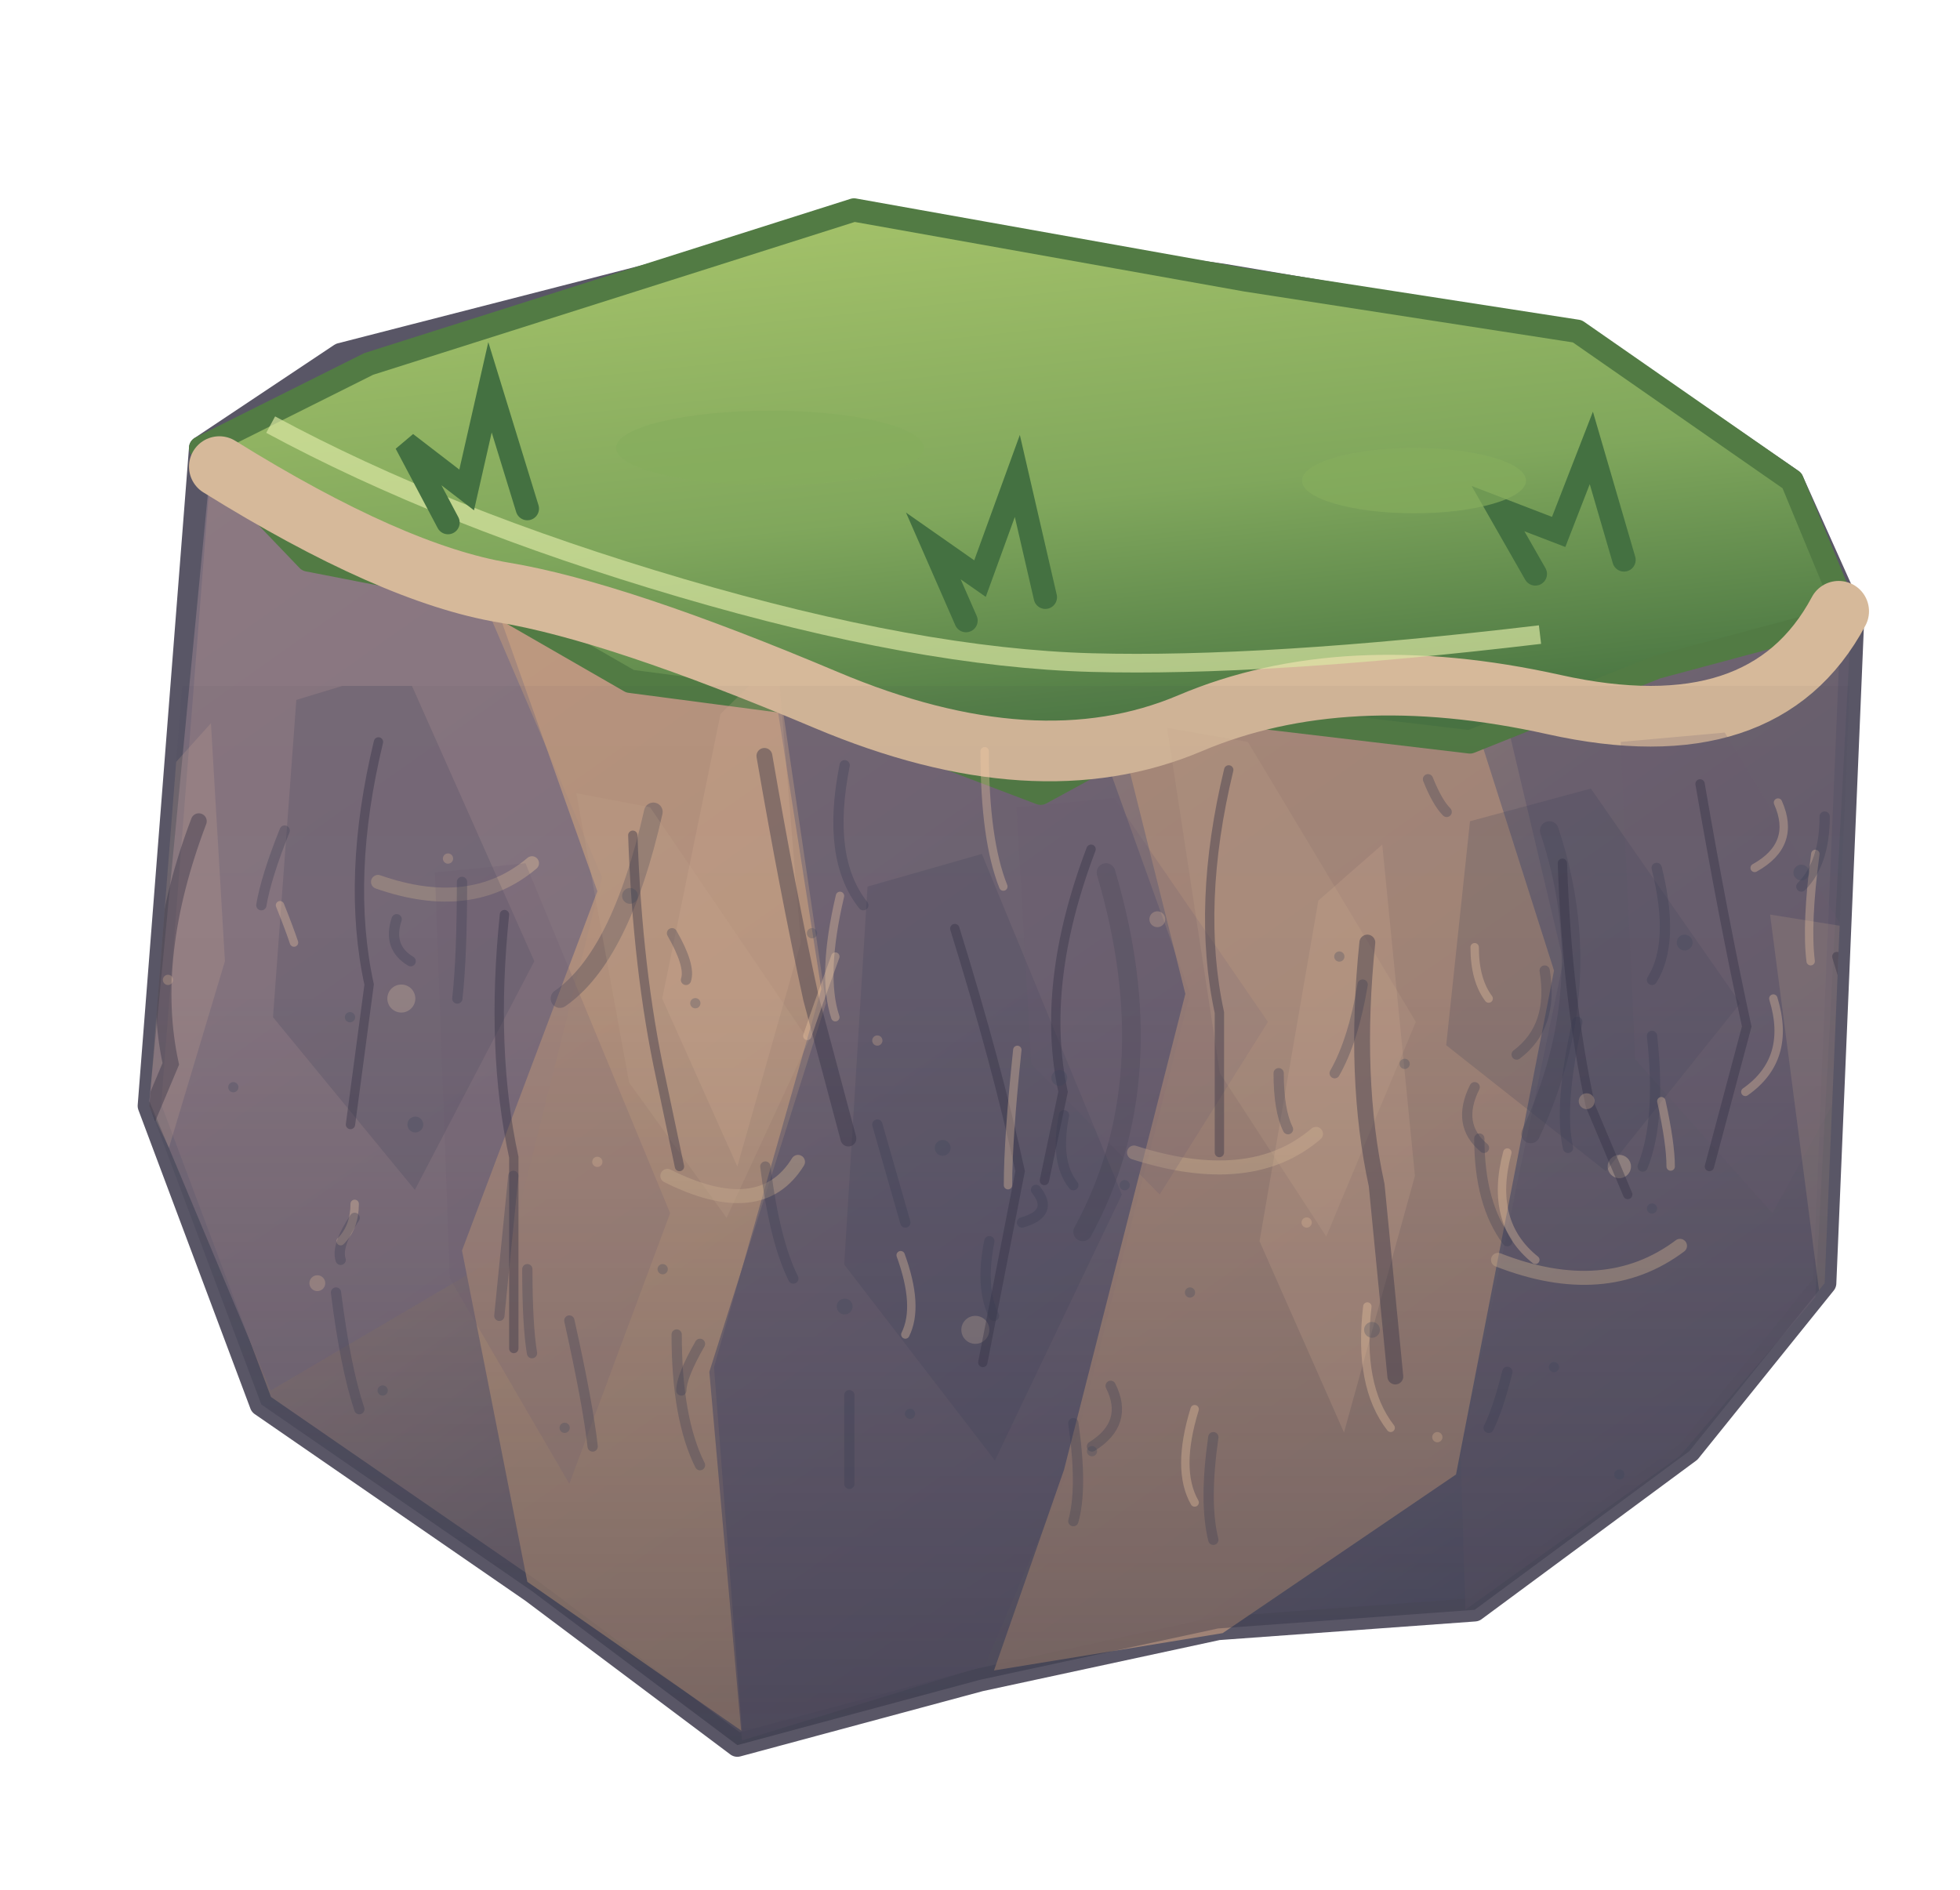
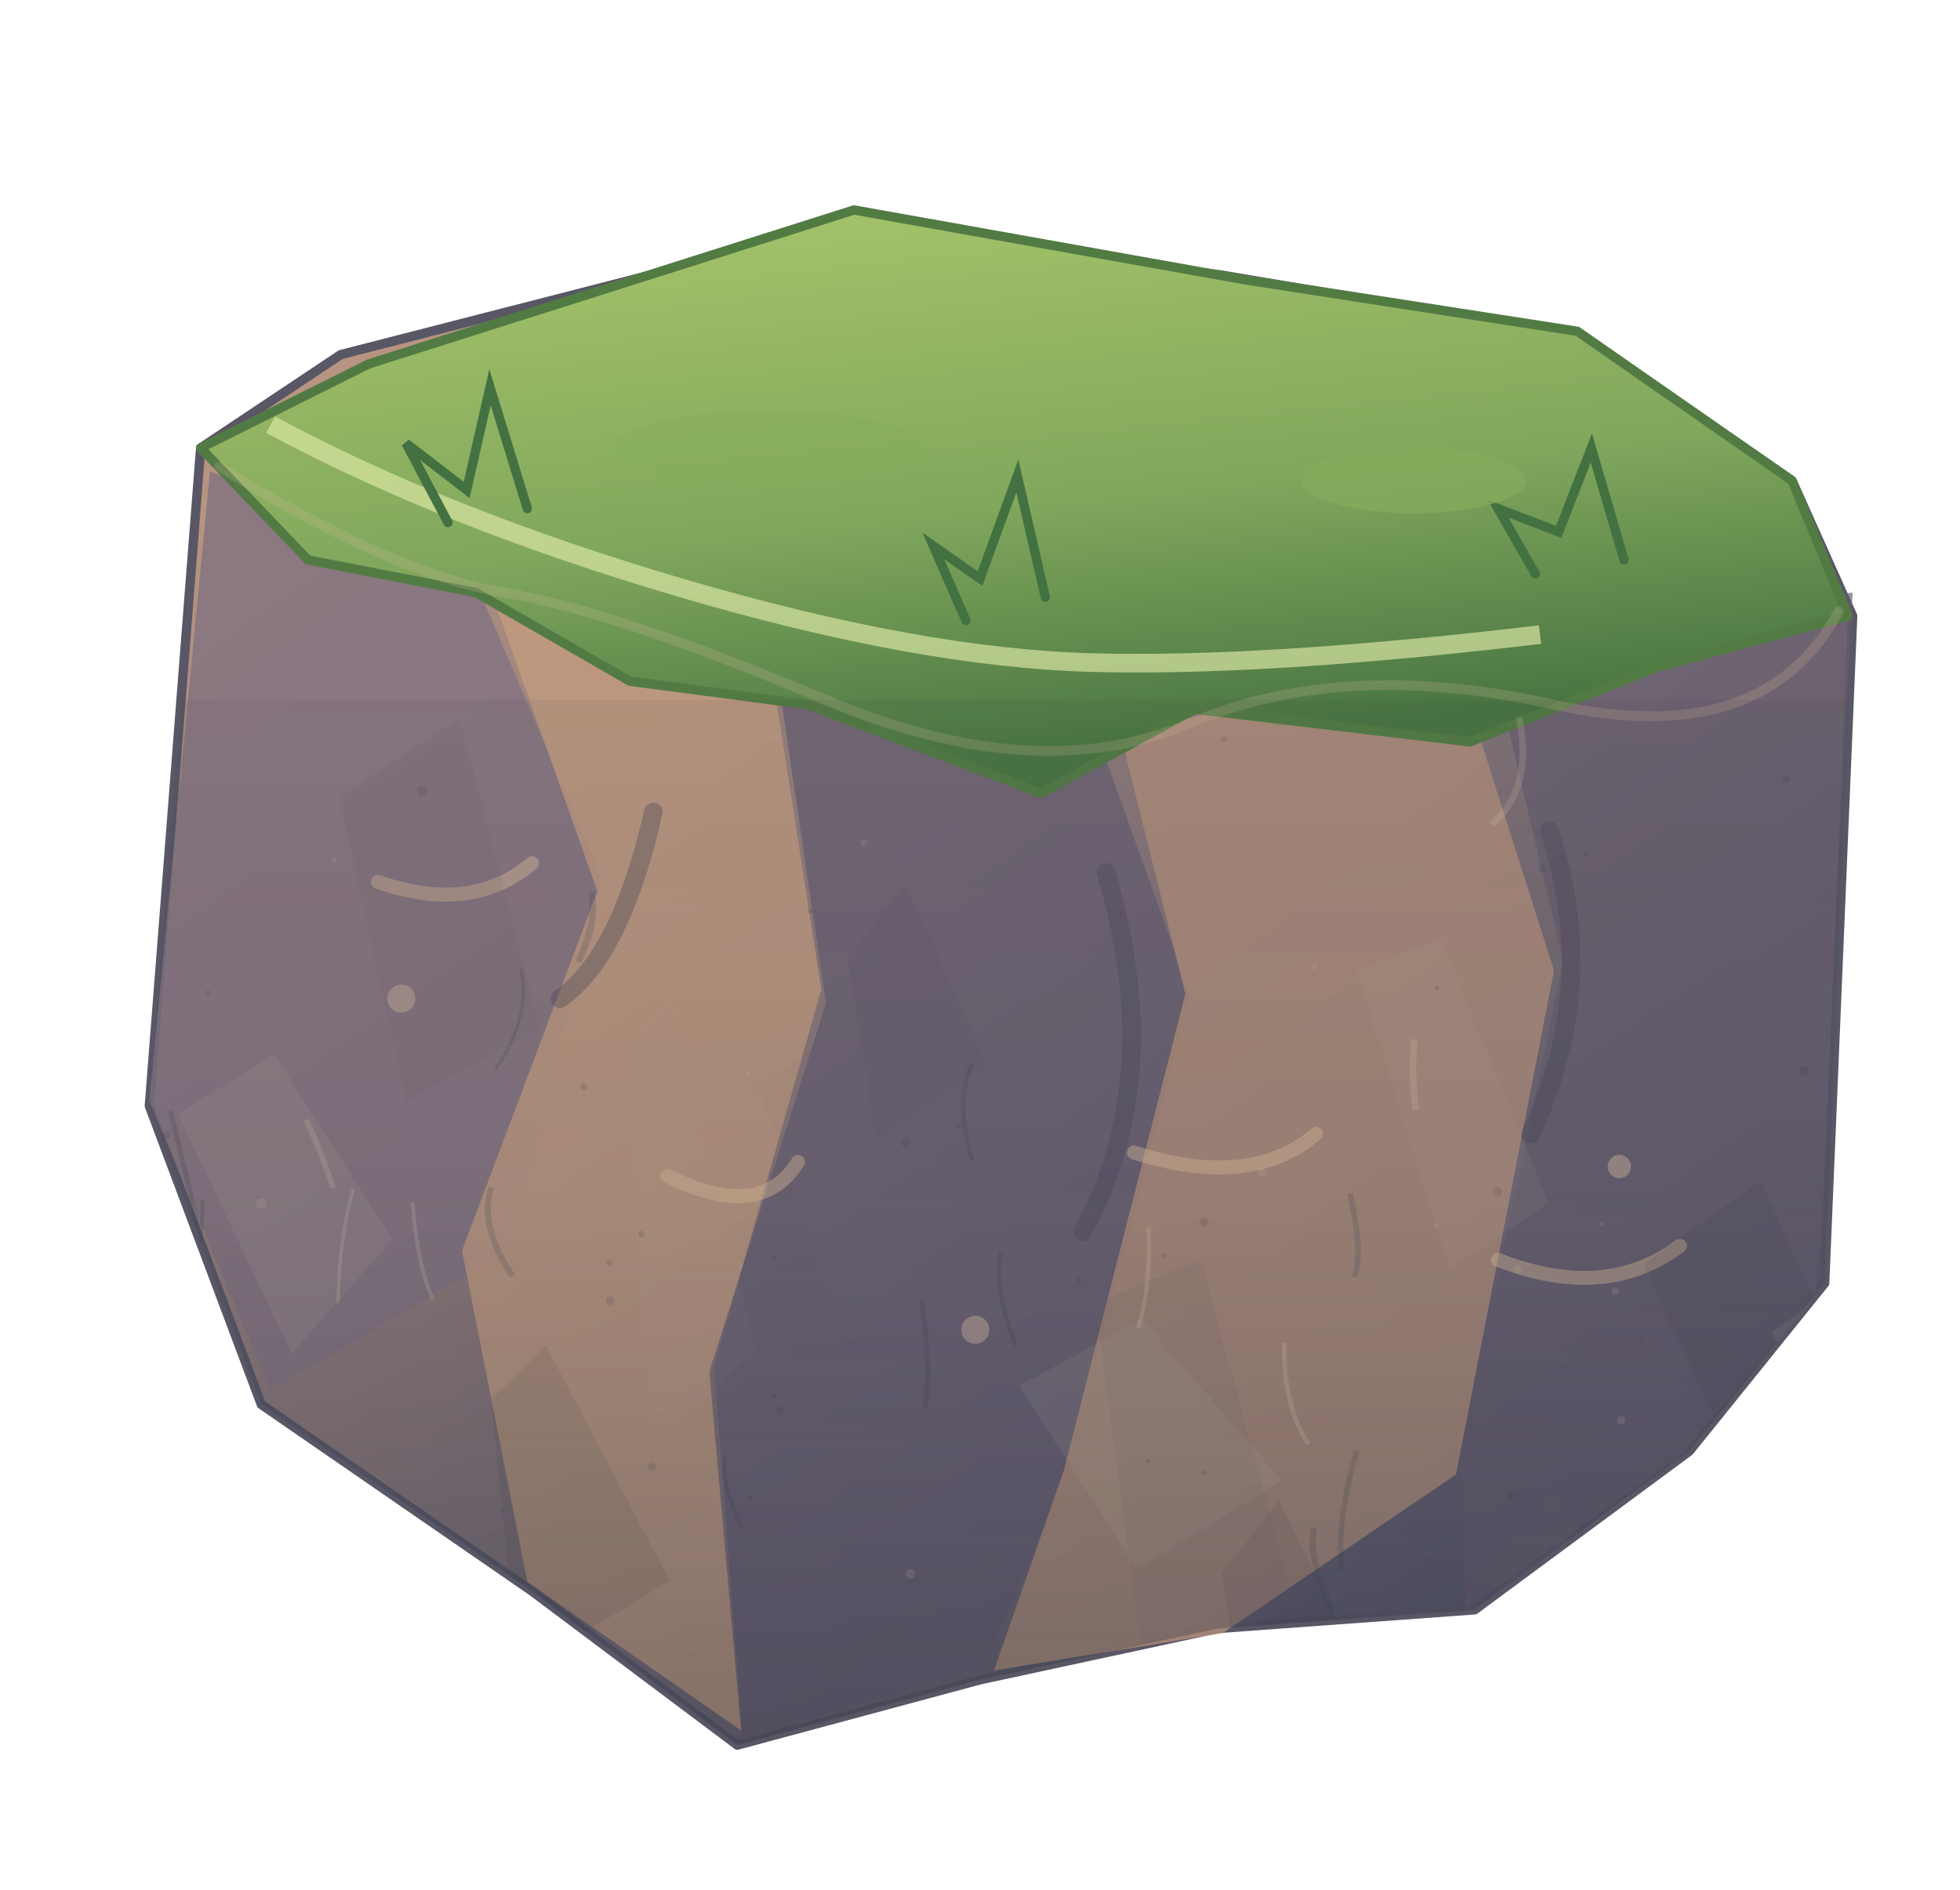
<svg xmlns="http://www.w3.org/2000/svg" viewBox="0 0 420 405">
  <defs>
    <linearGradient id="rock" x1="0" y1="0" x2=".8" y2="1">
      <stop stop-color="#c49d83" />
      <stop offset=".46" stop-color="#907b7b" />
      <stop offset="1" stop-color="#525269" />
    </linearGradient>
    <linearGradient id="green" x1="0" y1="0" x2=".3" y2="1">
      <stop stop-color="#abc76c" />
      <stop offset=".6" stop-color="#80a75c" />
      <stop offset="1" stop-color="#497542" />
    </linearGradient>
  </defs>
-   <path d="M43 96 73 76 182 48 262 59 339 72 384 103 397 132 391 275 362 311 316 345 261 349 210 360 158 374 114 341 56 301 32 237Z" fill="url(#rock)" stroke="#595666" stroke-width="5" stroke-linejoin="round" />
+   <path d="M43 96 73 76 182 48 262 59 339 72 384 103 397 132 391 275 362 311 316 345 261 349 210 360 158 374 114 341 56 301 32 237Z" fill="url(#rock)" stroke="#595666" stroke-width="2.0" stroke-linejoin="round" />
  <path d="M45 101 102 125 129 188 109 268 58 298 32 236Z" fill="#827381" opacity=".82" />
  <path d="M106 129 166 148 176 212 153 293 159 371 113 339 99 268 128 191Z" fill="#c49c80" opacity=".76" />
  <path d="M167 147 236 160 255 213 229 315 211 357 159 373 152 294 177 215Z" fill="#655d70" opacity=".7" />
  <path d="M240 157 312 142 333 208 312 316 262 350 213 358 228 315 254 213Z" fill="#b18f7b" opacity=".8" />
  <path d="M318 134 397 127 389 278 360 312 314 345 313 312 335 206Z" fill="#655c6d" opacity=".67" />
  <g fill="none" stroke="#dfbd99" stroke-width="3" opacity=".46" stroke-linecap="round">
    <path d="M81 189q20 7 33-4M143 252q20 10 28-3M243 247q25 8 39-4M321 270q23 9 39-3" />
  </g>
  <g stroke="#484657" stroke-width="4" opacity=".37" stroke-linecap="round" fill="none">
    <path d="M140 174q-7 31-20 40M237 187q13 44-5 77M332 178q11 33-4 65" />
  </g>
-   <path d="M43 96 79 78 183 45 267 60 338 71 384 103 396 132 355 143 315 159 256 152 223 170 173 151 135 146 102 127 66 120Z" fill="url(#green)" stroke="#527b44" stroke-width="5" stroke-linejoin="round" />
-   <path d="M47 100Q84 123 108 127T177 150T255 155T333 151T394 131" stroke="#d6b99a" stroke-width="13" fill="none" stroke-linecap="round" />
+   <path d="M43 96 79 78 183 45 267 60 338 71 384 103 396 132 355 143 315 159 256 152 223 170 173 151 135 146 102 127 66 120Z" fill="url(#green)" stroke="#527b44" stroke-width="2.0" stroke-linejoin="round" />
+   <path d="M47 100Q84 123 108 127T177 150T255 155T333 151T394 131" stroke="#d6b99a" stroke-width="2.1" opacity=".22" fill="none" stroke-linecap="round" />
  <path d="M58 91Q95 111 146 126T234 142T330 136" stroke="#dce7a4" stroke-width="4" opacity=".68" fill="none" />
-   <g fill="none" stroke="#447141" stroke-width="5" stroke-linecap="round">
+   <g fill="none" stroke="#447141" stroke-width="2.0" stroke-linecap="round">
    <path d="m96 112-9-17 13 10 5-22 8 26M207 133l-7-16 10 7 8-22 6 26M329 123l-8-14 13 5 7-18 7 24" />
  </g>
  <g fill="#86ad5d" opacity=".66">
    <ellipse cx="165" cy="96" rx="33" ry="8" />
    <ellipse cx="303" cy="103" rx="24" ry="7" />
  </g>
  <g fill="#e6c7ac" opacity=".42">
    <circle cx="86" cy="214" r="3" />
    <circle cx="209" cy="285" r="3" />
    <circle cx="347" cy="250" r="2.5" />
  </g>
  <defs>
    <clipPath id="v7-rock-silhouette">
      <path d="M43 96 73 76 182 48 262 59 339 72 384 103 397 132 391 275 362 311 316 345 261 349 210 360 158 374 114 341 56 301 32 237Z" />
    </clipPath>
    <clipPath id="v7-rock-face">
-       <rect x="0" y="147" width="420" height="237" />
+       <rect x="0" y="150" width="420" height="255" />
    </clipPath>
-     <linearGradient id="v7-occlusion" x1="0" y1="0" x2="0" y2="1">
-       <stop stop-color="#302e46" stop-opacity="0" />
-       <stop offset=".55" stop-color="#2f3245" stop-opacity=".06" />
-       <stop offset="1" stop-color="#252739" stop-opacity=".42" />
+     <linearGradient id="v8-rock-depth" x1="0" y1="0" x2="0" y2="1">
+       <stop stop-color="#353b44" stop-opacity="0" />
+       <stop offset=".63" stop-color="#273141" stop-opacity=".11" />
+       <stop offset="1" stop-color="#1b2432" stop-opacity=".34" />
    </linearGradient>
  </defs>
  <g clip-path="url(#v7-rock-silhouette)">
    <g clip-path="url(#v7-rock-face)">
-       <rect width="420" height="384" fill="url(#v7-occlusion)" />
+       <rect width="420" height="405" fill="url(#v8-rock-depth)" />
      <g>
-         <path d="M34.4 167l10.8 -12l3.0 51l-12.0 40l-14.3 -30Z" fill="#e0b89b" opacity="0.17" />
-         <path d="M63.5 150l23.0 -7l28.0 63l-25.6 49l-30.4 -37Z" fill="#383b53" opacity="0.2" />
-         <path d="M93.2 187l19.4 -2l31.0 75l-21.6 58l-25.6 -44Z" fill="#6b586e" opacity="0.2" />
-         <path d="M123.5 170l15.8 3l34.0 50l-17.6 38l-20.9 -29Z" fill="#c1a58a" opacity="0.2" />
-         <path d="M154.4 153l12.2 -12l5.0 61l-13.6 48l-16.1 -36Z" fill="#e0b89b" opacity="0.17" />
-         <path d="M185.9 190l24.5 -7l30.0 73l-27.2 57l-32.3 -42Z" fill="#383b53" opacity="0.2" />
-         <path d="M217.8 173l20.9 -2l33.0 48l-23.2 37l-27.5 -28Z" fill="#6b586e" opacity="0.2" />
-         <path d="M250.1 156l17.3 3l36.0 60l-19.2 46l-22.8 -35Z" fill="#c1a58a" opacity="0.2" />
-         <path d="M282.5 193l13.7 -12l7.0 71l-15.2 55l-18.1 -41Z" fill="#e0b89b" opacity="0.17" />
-         <path d="M315.0 176l25.9 -7l32.0 46l-28.8 36l-34.2 -27Z" fill="#383b53" opacity="0.2" />
-         <path d="M347.3 159l22.3 -2l35.0 58l-24.8 45l-29.4 -33Z" fill="#6b586e" opacity="0.2" />
-         <path d="M379.3 196l18.7 3l38.0 69l-20.8 54l-24.7 -40Z" fill="#c1a58a" opacity="0.2" />
+         <path d="M13.5 269.1l21.8 -6.0 20.7 47.8 -29.3 28.0Z" fill="#272f40" opacity="0.06" />
+         <path d="M38.1 238.7l20.7 -12.7 25.3 39.6 -21.6 24.5Z" fill="#a99d91" opacity="0.14" />
+         <path d="M72.7 170.8l25.7 -16.9 17.4 66.7 -28.8 15.4Z" fill="#635f67" opacity="0.13" />
+         <path d="M105.2 300.0l11.8 -11.7 26.5 50.5 -32.4 19.6Z" fill="#272f40" opacity="0.10" />
+         <path d="M133.6 224.7l10.1 -10.4 18.1 74.8 -22.3 23.1Z" fill="#a99d91" opacity="0.05" />
+         <path d="M162.3 232.6l23.0 -14.7 20.7 44.6 -23.8 25.3Z" fill="#635f67" opacity="0.06" />
+         <path d="M181.6 205.4l12.4 -16.0 17.4 38.4 -23.7 16.1Z" fill="#272f40" opacity="0.05" />
+         <path d="M218.4 297.0l26.3 -14.3 29.9 34.5 -31.0 19.1Z" fill="#a99d91" opacity="0.14" />
+         <path d="M234.6 279.2l22.7 -9.4 19.7 73.0 -30.9 21.4Z" fill="#635f67" opacity="0.15" />
+         <path d="M261.8 337.2l12.3 -15.7 28.6 58.9 -30.3 25.2Z" fill="#272f40" opacity="0.09" />
+         <path d="M290.6 207.8l18.3 -6.5 22.9 56.5 -21.1 14.2Z" fill="#a99d91" opacity="0.11" />
+         <path d="M319.0 336.8l14.1 -17.1 22.7 36.7 -22.4 26.5Z" fill="#635f67" opacity="0.11" />
+         <path d="M352.2 270.9l25.1 -17.8 28.3 62.5 -21.1 26.3Z" fill="#272f40" opacity="0.10" />
+         <path d="M379.6 285.5l18.2 -12.8 29.6 38.1 -22.1 25.5Z" fill="#a99d91" opacity="0.13" />
+         <path d="M402.3 274.2l24.8 -15.6 26.1 46.6 -27.8 15.2Z" fill="#635f67" opacity="0.08" />
      </g>
      <g>
-         <path d="M42.6 176q-11 29 -6 52l-8 19" fill="none" stroke="#323044" stroke-width="3.4" stroke-linecap="round" opacity=".40" />
-         <path d="M81.1 159q-7 29 -2 52l-4 30" fill="none" stroke="#323044" stroke-width="2" stroke-linecap="round" opacity=".40" />
-         <path d="M108.1 196q-3 29 2 52l0 41" fill="none" stroke="#323044" stroke-width="2" stroke-linecap="round" opacity=".40" />
-         <path d="M135.6 179q1 29 6 52l4 19" fill="none" stroke="#323044" stroke-width="2" stroke-linecap="round" opacity=".40" />
-         <path d="M163.8 162q5 29 10 52l8 30" fill="none" stroke="#323044" stroke-width="3.4" stroke-linecap="round" opacity=".40" />
-         <path d="M204.6 199q9 29 14 52l-8 41" fill="none" stroke="#323044" stroke-width="2" stroke-linecap="round" opacity=".40" />
-         <path d="M233.8 182q-11 29 -6 52l-4 19" fill="none" stroke="#323044" stroke-width="2" stroke-linecap="round" opacity=".40" />
-         <path d="M263.3 165q-7 29 -2 52l0 30" fill="none" stroke="#323044" stroke-width="2" stroke-linecap="round" opacity=".40" />
-         <path d="M293.0 202q-3 29 2 52l4 41" fill="none" stroke="#323044" stroke-width="3.4" stroke-linecap="round" opacity=".40" />
-         <path d="M334.8 185q1 29 6 52l8 19" fill="none" stroke="#323044" stroke-width="2" stroke-linecap="round" opacity=".40" />
-         <path d="M364.3 168q5 29 10 52l-8 30" fill="none" stroke="#323044" stroke-width="2" stroke-linecap="round" opacity=".40" />
-         <path d="M393.6 205q9 29 14 52l-4 41" fill="none" stroke="#323044" stroke-width="2" stroke-linecap="round" opacity=".40" />
+         <path d="M114.2 345.6q1.5 15.8 1.1 22.2" stroke="#d4c3a9" stroke-width="1.5" opacity=".19" fill="none" />
+         <path d="M214.4 268.5q-1.5 8.2 3.4 20.0" stroke="#313c4b" stroke-width="0.9" opacity=".19" fill="none" />
+         <path d="M70.0 354.9q1.7 12.1 2.8 14.2" stroke="#313c4b" stroke-width="1.2" opacity=".19" fill="none" />
+         <path d="M133.5 390.2q-0.6 9.6 -0.4 18.6" stroke="#d4c3a9" stroke-width="0.8" opacity=".19" fill="none" />
+         <path d="M22.9 212.0q0.3 14.2 -3.5 22.2" stroke="#313c4b" stroke-width="0.8" opacity=".19" fill="none" />
+         <path d="M105.3 254.5q-2.8 7.9 4.5 19.0" stroke="#313c4b" stroke-width="1.3" opacity=".19" fill="none" />
+         <path d="M246.1 263.0q0.6 12.5 -2.2 21.6" stroke="#d4c3a9" stroke-width="0.9" opacity=".19" fill="none" />
+         <path d="M279.1 348.8q-2.7 6.6 -4.9 17.4" stroke="#313c4b" stroke-width="1.4" opacity=".19" fill="none" />
+         <path d="M197.4 278.8q2.2 13.5 0.8 22.9" stroke="#313c4b" stroke-width="1.1" opacity=".19" fill="none" />
+         <path d="M325.5 153.7q3.2 15.3 -5.9 23.0" stroke="#d4c3a9" stroke-width="1.4" opacity=".19" fill="none" />
+         <path d="M106.2 354.2q0.8 9.8 -4.1 15.0" stroke="#313c4b" stroke-width="0.7" opacity=".19" fill="none" />
+         <path d="M281.6 327.4q-1.5 6.0 3.9 18.0" stroke="#313c4b" stroke-width="1.3" opacity=".19" fill="none" />
+         <path d="M88.4 257.7q1.1 14.2 4.5 20.9" stroke="#d4c3a9" stroke-width="0.8" opacity=".19" fill="none" />
+         <path d="M43.4 257.3q0.1 9.3 -3.6 25.8" stroke="#313c4b" stroke-width="0.9" opacity=".19" fill="none" />
+         <path d="M68.5 379.0q-0.1 7.1 1.5 24.4" stroke="#313c4b" stroke-width="1.2" opacity=".19" fill="none" />
+         <path d="M275.2 287.8q-0.3 13.4 5.2 21.7" stroke="#d4c3a9" stroke-width="1.0" opacity=".19" fill="none" />
+         <path d="M178.4 380.0q-0.7 9.7 1.6 16.1" stroke="#313c4b" stroke-width="1.4" opacity=".19" fill="none" />
+         <path d="M111.6 207.6q2.4 10.0 -5.4 21.5" stroke="#313c4b" stroke-width="0.7" opacity=".19" fill="none" />
+         <path d="M303.1 222.7q-0.8 7.3 0.3 15.1" stroke="#d4c3a9" stroke-width="1.4" opacity=".19" fill="none" />
+         <path d="M329.0 374.0q4.0 11.3 -4.4 20.1" stroke="#313c4b" stroke-width="0.9" opacity=".19" fill="none" />
+         <path d="M126.8 191.2q1.1 7.2 -2.9 14.9" stroke="#313c4b" stroke-width="1.4" opacity=".19" fill="none" />
+         <path d="M4.8 268.2q0.3 14.0 2.8 22.5" stroke="#d4c3a9" stroke-width="0.7" opacity=".19" fill="none" />
+         <path d="M289.3 255.7q2.9 13.2 0.9 18.0" stroke="#313c4b" stroke-width="1.2" opacity=".19" fill="none" />
+         <path d="M396.7 240.0q2.5 7.9 5.2 21.6" stroke="#313c4b" stroke-width="1.2" opacity=".19" fill="none" />
+         <path d="M65.5 240.0q2.7 5.1 5.9 14.6" stroke="#d4c3a9" stroke-width="1.2" opacity=".19" fill="none" />
+         <path d="M155.3 312.1q-0.8 6.0 3.8 15.6" stroke="#313c4b" stroke-width="0.9" opacity=".19" fill="none" />
+         <path d="M36.5 238.0q3.7 14.7 5.9 25.2" stroke="#313c4b" stroke-width="1.1" opacity=".19" fill="none" />
+         <path d="M14.8 242.7q1.3 15.9 -4.9 22.6" stroke="#d4c3a9" stroke-width="1.3" opacity=".19" fill="none" />
+         <path d="M208.3 228.0q-3.8 7.5 0.0 20.7" stroke="#313c4b" stroke-width="1.0" opacity=".19" fill="none" />
+         <path d="M411.1 380.4q-2.9 6.8 0.2 23.2" stroke="#313c4b" stroke-width="1.0" opacity=".19" fill="none" />
+         <path d="M75.7 254.8q-2.9 9.9 -3.3 24.5" stroke="#d4c3a9" stroke-width="0.7" opacity=".19" fill="none" />
+         <path d="M290.7 311.0q-4.4 15.2 -3.2 25.8" stroke="#313c4b" stroke-width="1.2" opacity=".19" fill="none" />
      </g>
      <g>
-         <path d="M179 205q-4 11 -6 17" stroke="#f8d0a8" stroke-width="1.8" opacity="0.32" fill="none" stroke-linecap="round" />
-         <path d="M110 252q-2 20 -3 30" stroke="#363a50" stroke-width="2.2" opacity="0.31" fill="none" stroke-linecap="round" />
-         <path d="M182 299q0 12 0 19" stroke="#363a50" stroke-width="2.2" opacity="0.31" fill="none" stroke-linecap="round" />
-         <path d="M60 194q2 5 3 8" stroke="#f8d0a8" stroke-width="1.8" opacity="0.32" fill="none" stroke-linecap="round" />
-         <path d="M188 241q4 14 6 21" stroke="#363a50" stroke-width="2.2" opacity="0.31" fill="none" stroke-linecap="round" />
-         <path d="M150 288q-4 7 -4 10" stroke="#363a50" stroke-width="2.2" opacity="0.31" fill="none" stroke-linecap="round" />
-         <path d="M389 183q-2 15 -1 23" stroke="#f8d0a8" stroke-width="1.8" opacity="0.32" fill="none" stroke-linecap="round" />
-         <path d="M274 230q0 8 2 12" stroke="#363a50" stroke-width="2.2" opacity="0.31" fill="none" stroke-linecap="round" />
-         <path d="M72 277q2 16 5 25" stroke="#363a50" stroke-width="2.2" opacity="0.31" fill="none" stroke-linecap="round" />
-         <path d="M381 172q4 9 -5 14" stroke="#f8d0a8" stroke-width="1.8" opacity="0.32" fill="none" stroke-linecap="round" />
-         <path d="M338 219q-4 18 -2 27" stroke="#363a50" stroke-width="2.2" opacity="0.31" fill="none" stroke-linecap="round" />
-         <path d="M212 266q-2 10 1 16" stroke="#363a50" stroke-width="2.2" opacity="0.31" fill="none" stroke-linecap="round" />
-         <path d="M211 161q0 19 4 29" stroke="#f8d0a8" stroke-width="1.8" opacity="0.32" fill="none" stroke-linecap="round" />
-         <path d="M331 208q2 12 -6 18" stroke="#363a50" stroke-width="2.2" opacity="0.31" fill="none" stroke-linecap="round" />
-         <path d="M222 255q4 5 -3 7" stroke="#363a50" stroke-width="2.2" opacity="0.31" fill="none" stroke-linecap="round" />
-         <path d="M256 302q-4 13 0 20" stroke="#f8d0a8" stroke-width="1.8" opacity="0.32" fill="none" stroke-linecap="round" />
-         <path d="M85 197q-2 6 3 9" stroke="#363a50" stroke-width="2.2" opacity="0.31" fill="none" stroke-linecap="round" />
-         <path d="M317 244q0 14 6 22" stroke="#363a50" stroke-width="2.2" opacity="0.31" fill="none" stroke-linecap="round" />
-         <path d="M40 291q2 7 -4 11" stroke="#f8d0a8" stroke-width="1.8" opacity="0.32" fill="none" stroke-linecap="round" />
-         <path d="M355 186q4 16 -1 24" stroke="#363a50" stroke-width="2.2" opacity="0.31" fill="none" stroke-linecap="round" />
-         <path d="M316 233q-4 8 2 13" stroke="#363a50" stroke-width="2.2" opacity="0.31" fill="none" stroke-linecap="round" />
-         <path d="M293 280q-2 17 5 26" stroke="#f8d0a8" stroke-width="1.8" opacity="0.32" fill="none" stroke-linecap="round" />
-         <path d="M391 175q0 10 -5 15" stroke="#363a50" stroke-width="2.2" opacity="0.31" fill="none" stroke-linecap="round" />
-         <path d="M354 222q2 18 -2 28" stroke="#363a50" stroke-width="2.2" opacity="0.31" fill="none" stroke-linecap="round" />
-         <path d="M193 269q4 11 1 17" stroke="#f8d0a8" stroke-width="1.8" opacity="0.32" fill="none" stroke-linecap="round" />
-         <path d="M181 164q-4 20 4 30" stroke="#363a50" stroke-width="2.2" opacity="0.31" fill="none" stroke-linecap="round" />
-         <path d="M292 211q-2 12 -6 19" stroke="#363a50" stroke-width="2.2" opacity="0.31" fill="none" stroke-linecap="round" />
-         <path d="M76 258q0 5 -3 8" stroke="#f8d0a8" stroke-width="1.8" opacity="0.32" fill="none" stroke-linecap="round" />
-         <path d="M230 305q2 14 0 21" stroke="#363a50" stroke-width="2.2" opacity="0.31" fill="none" stroke-linecap="round" />
-         <path d="M144 200q4 7 3 10" stroke="#363a50" stroke-width="2.2" opacity="0.31" fill="none" stroke-linecap="round" />
-         <path d="M323 247q-4 15 6 23" stroke="#f8d0a8" stroke-width="1.8" opacity="0.32" fill="none" stroke-linecap="round" />
-         <path d="M323 294q-2 8 -4 12" stroke="#363a50" stroke-width="2.2" opacity="0.31" fill="none" stroke-linecap="round" />
-         <path d="M99 189q0 16 -1 25" stroke="#363a50" stroke-width="2.2" opacity="0.31" fill="none" stroke-linecap="round" />
-         <path d="M356 236q2 9 2 14" stroke="#f8d0a8" stroke-width="1.8" opacity="0.32" fill="none" stroke-linecap="round" />
-         <path d="M122 283q4 18 5 27" stroke="#363a50" stroke-width="2.2" opacity="0.31" fill="none" stroke-linecap="round" />
-         <path d="M61 178q-4 10 -5 16" stroke="#363a50" stroke-width="2.2" opacity="0.31" fill="none" stroke-linecap="round" />
-         <path d="M218 225q-2 19 -2 29" stroke="#f8d0a8" stroke-width="1.8" opacity="0.32" fill="none" stroke-linecap="round" />
-         <path d="M113 272q0 12 1 18" stroke="#363a50" stroke-width="2.2" opacity="0.31" fill="none" stroke-linecap="round" />
-         <path d="M306 167q2 5 4 7" stroke="#363a50" stroke-width="2.2" opacity="0.31" fill="none" stroke-linecap="round" />
-         <path d="M380 214q4 13 -6 20" stroke="#f8d0a8" stroke-width="1.8" opacity="0.32" fill="none" stroke-linecap="round" />
-         <path d="M76 261q-4 6 -3 9" stroke="#363a50" stroke-width="2.2" opacity="0.31" fill="none" stroke-linecap="round" />
-         <path d="M260 308q-2 14 0 22" stroke="#363a50" stroke-width="2.2" opacity="0.31" fill="none" stroke-linecap="round" />
-         <path d="M316 203q0 7 3 11" stroke="#f8d0a8" stroke-width="1.8" opacity="0.32" fill="none" stroke-linecap="round" />
-         <path d="M164 250q2 16 6 24" stroke="#363a50" stroke-width="2.2" opacity="0.31" fill="none" stroke-linecap="round" />
-         <path d="M238 297q4 8 -4 13" stroke="#363a50" stroke-width="2.2" opacity="0.31" fill="none" stroke-linecap="round" />
-         <path d="M180 192q-4 17 -1 26" stroke="#f8d0a8" stroke-width="1.8" opacity="0.32" fill="none" stroke-linecap="round" />
-         <path d="M228 239q-2 10 2 15" stroke="#363a50" stroke-width="2.2" opacity="0.31" fill="none" stroke-linecap="round" />
-         <path d="M145 286q0 18 5 28" stroke="#363a50" stroke-width="2.2" opacity="0.31" fill="none" stroke-linecap="round" />
-       </g>
-       <g>
-         <circle cx="68" cy="275" r="1.7" fill="#e5bd99" opacity=".28" />
-         <circle cx="121" cy="306" r="1.1" fill="#3b4659" opacity=".28" />
-         <circle cx="174" cy="200" r="1.1" fill="#3b4659" opacity=".28" />
-         <circle cx="227" cy="231" r="1.7" fill="#3b4659" opacity=".28" />
-         <circle cx="280" cy="262" r="1.1" fill="#e5bd99" opacity=".28" />
-         <circle cx="333" cy="293" r="1.1" fill="#3b4659" opacity=".28" />
-         <circle cx="386" cy="187" r="1.7" fill="#3b4659" opacity=".28" />
-         <circle cx="75" cy="218" r="1.1" fill="#3b4659" opacity=".28" />
-         <circle cx="128" cy="249" r="1.1" fill="#e5bd99" opacity=".28" />
-         <circle cx="181" cy="280" r="1.7" fill="#3b4659" opacity=".28" />
-         <circle cx="234" cy="311" r="1.1" fill="#3b4659" opacity=".28" />
-         <circle cx="287" cy="205" r="1.1" fill="#3b4659" opacity=".28" />
-         <circle cx="340" cy="236" r="1.7" fill="#e5bd99" opacity=".28" />
-         <circle cx="393" cy="267" r="1.1" fill="#3b4659" opacity=".28" />
-         <circle cx="82" cy="298" r="1.1" fill="#3b4659" opacity=".28" />
-         <circle cx="135" cy="192" r="1.7" fill="#3b4659" opacity=".28" />
-         <circle cx="188" cy="223" r="1.1" fill="#e5bd99" opacity=".28" />
-         <circle cx="241" cy="254" r="1.1" fill="#3b4659" opacity=".28" />
-         <circle cx="294" cy="285" r="1.7" fill="#3b4659" opacity=".28" />
-         <circle cx="347" cy="316" r="1.1" fill="#3b4659" opacity=".28" />
-         <circle cx="36" cy="210" r="1.1" fill="#e5bd99" opacity=".28" />
-         <circle cx="89" cy="241" r="1.7" fill="#3b4659" opacity=".28" />
-         <circle cx="142" cy="272" r="1.1" fill="#3b4659" opacity=".28" />
-         <circle cx="195" cy="303" r="1.1" fill="#3b4659" opacity=".28" />
-         <circle cx="248" cy="197" r="1.7" fill="#e5bd99" opacity=".28" />
-         <circle cx="301" cy="228" r="1.1" fill="#3b4659" opacity=".28" />
-         <circle cx="354" cy="259" r="1.1" fill="#3b4659" opacity=".28" />
-         <circle cx="43" cy="290" r="1.7" fill="#3b4659" opacity=".28" />
-         <circle cx="96" cy="184" r="1.1" fill="#e5bd99" opacity=".28" />
-         <circle cx="149" cy="215" r="1.1" fill="#3b4659" opacity=".28" />
-         <circle cx="202" cy="246" r="1.7" fill="#3b4659" opacity=".28" />
-         <circle cx="255" cy="277" r="1.1" fill="#3b4659" opacity=".28" />
-         <circle cx="308" cy="308" r="1.1" fill="#e5bd99" opacity=".28" />
-         <circle cx="361" cy="202" r="1.7" fill="#3b4659" opacity=".28" />
-         <circle cx="50" cy="233" r="1.1" fill="#3b4659" opacity=".28" />
+         <circle cx="343.2" cy="262.3" r="0.5" fill="#c5b6a4" opacity=".16" />
+         <circle cx="351.8" cy="286.9" r="0.5" fill="#303947" opacity=".16" />
+         <circle cx="205.5" cy="241.2" r="0.6" fill="#303947" opacity=".16" />
+         <circle cx="249.5" cy="269.0" r="0.6" fill="#303947" opacity=".16" />
+         <circle cx="25.2" cy="178.2" r="1.0" fill="#c5b6a4" opacity=".16" />
+         <circle cx="139.7" cy="314.4" r="0.9" fill="#303947" opacity=".16" />
+         <circle cx="351.1" cy="349.4" r="0.8" fill="#303947" opacity=".16" />
+         <circle cx="323.7" cy="320.6" r="0.8" fill="#303947" opacity=".16" />
+         <circle cx="307.6" cy="262.5" r="0.5" fill="#c5b6a4" opacity=".16" />
+         <circle cx="0.0" cy="173.9" r="0.8" fill="#303947" opacity=".16" />
+         <circle cx="243.2" cy="360.3" r="0.7" fill="#303947" opacity=".16" />
+         <circle cx="408.9" cy="172.0" r="0.8" fill="#303947" opacity=".16" />
+         <circle cx="271.0" cy="362.1" r="0.4" fill="#c5b6a4" opacity=".16" />
+         <circle cx="160.7" cy="321.0" r="0.5" fill="#303947" opacity=".16" />
+         <circle cx="90.4" cy="169.5" r="1.1" fill="#303947" opacity=".16" />
+         <circle cx="158.6" cy="400.5" r="0.8" fill="#303947" opacity=".16" />
+         <circle cx="185.1" cy="180.5" r="0.7" fill="#c5b6a4" opacity=".16" />
+         <circle cx="44.6" cy="212.8" r="0.6" fill="#303947" opacity=".16" />
+         <circle cx="307.9" cy="211.7" r="0.5" fill="#303947" opacity=".16" />
+         <circle cx="348.0" cy="400.5" r="0.4" fill="#303947" opacity=".16" />
+         <circle cx="325.2" cy="272.1" r="0.9" fill="#c5b6a4" opacity=".16" />
+         <circle cx="320.9" cy="255.4" r="1.0" fill="#303947" opacity=".16" />
+         <circle cx="130.6" cy="270.6" r="0.6" fill="#303947" opacity=".16" />
+         <circle cx="246.1" cy="313.1" r="0.5" fill="#303947" opacity=".16" />
+         <circle cx="160.3" cy="230.1" r="0.4" fill="#c5b6a4" opacity=".16" />
+         <circle cx="413.1" cy="156.4" r="0.7" fill="#303947" opacity=".16" />
+         <circle cx="5.5" cy="205.6" r="0.6" fill="#303947" opacity=".16" />
+         <circle cx="299.2" cy="378.1" r="1.1" fill="#303947" opacity=".16" />
+         <circle cx="346.1" cy="276.7" r="0.8" fill="#c5b6a4" opacity=".16" />
+         <circle cx="173.7" cy="195.3" r="0.6" fill="#303947" opacity=".16" />
+         <circle cx="382.7" cy="166.9" r="0.8" fill="#303947" opacity=".16" />
+         <circle cx="406.0" cy="301.7" r="0.5" fill="#303947" opacity=".16" />
+         <circle cx="405.1" cy="294.0" r="0.7" fill="#c5b6a4" opacity=".16" />
+         <circle cx="258.0" cy="261.9" r="1.0" fill="#303947" opacity=".16" />
+         <circle cx="125.1" cy="232.9" r="0.8" fill="#303947" opacity=".16" />
+         <circle cx="130.8" cy="278.8" r="0.9" fill="#303947" opacity=".16" />
+         <circle cx="195.1" cy="337.3" r="1.0" fill="#c5b6a4" opacity=".16" />
+         <circle cx="35.8" cy="243.2" r="0.9" fill="#303947" opacity=".16" />
+         <circle cx="386.5" cy="229.5" r="1.0" fill="#303947" opacity=".16" />
+         <circle cx="165.8" cy="269.4" r="0.5" fill="#303947" opacity=".16" />
+         <circle cx="359.3" cy="365.4" r="0.9" fill="#c5b6a4" opacity=".16" />
+         <circle cx="384.3" cy="304.7" r="0.6" fill="#303947" opacity=".16" />
+         <circle cx="167.2" cy="302.2" r="0.8" fill="#303947" opacity=".16" />
+         <circle cx="258.1" cy="315.6" r="0.6" fill="#303947" opacity=".16" />
+         <circle cx="410.1" cy="298.5" r="0.9" fill="#c5b6a4" opacity=".16" />
+         <circle cx="330.5" cy="186.0" r="0.9" fill="#303947" opacity=".16" />
+         <circle cx="107.6" cy="323.7" r="0.5" fill="#303947" opacity=".16" />
+         <circle cx="262.4" cy="158.4" r="0.6" fill="#303947" opacity=".16" />
+         <circle cx="347.4" cy="304.4" r="0.9" fill="#c5b6a4" opacity=".16" />
+         <circle cx="137.4" cy="264.5" r="0.7" fill="#303947" opacity=".16" />
+         <circle cx="98.6" cy="364.4" r="1.1" fill="#303947" opacity=".16" />
+         <circle cx="165.9" cy="299.3" r="0.5" fill="#303947" opacity=".16" />
+         <circle cx="56.0" cy="257.9" r="1.1" fill="#c5b6a4" opacity=".16" />
+         <circle cx="11.2" cy="316.6" r="1.0" fill="#303947" opacity=".16" />
+         <circle cx="339.7" cy="182.9" r="0.6" fill="#303947" opacity=".16" />
+         <circle cx="75.3" cy="346.6" r="0.6" fill="#303947" opacity=".16" />
+         <circle cx="71.7" cy="184.3" r="0.5" fill="#c5b6a4" opacity=".16" />
+         <circle cx="93.6" cy="391.2" r="0.7" fill="#303947" opacity=".16" />
+         <circle cx="33.0" cy="343.8" r="1.0" fill="#303947" opacity=".16" />
+         <circle cx="2.8" cy="233.7" r="0.8" fill="#303947" opacity=".16" />
+         <circle cx="270.5" cy="251.2" r="1.0" fill="#c5b6a4" opacity=".16" />
+         <circle cx="367.7" cy="360.1" r="0.7" fill="#303947" opacity=".16" />
+         <circle cx="194.0" cy="244.8" r="1.0" fill="#303947" opacity=".16" />
+         <circle cx="231.3" cy="274.2" r="0.6" fill="#303947" opacity=".16" />
+         <circle cx="281.6" cy="207.1" r="0.7" fill="#c5b6a4" opacity=".16" />
+         <circle cx="50.7" cy="393.3" r="0.8" fill="#303947" opacity=".16" />
      </g>
    </g>
  </g>
</svg>
